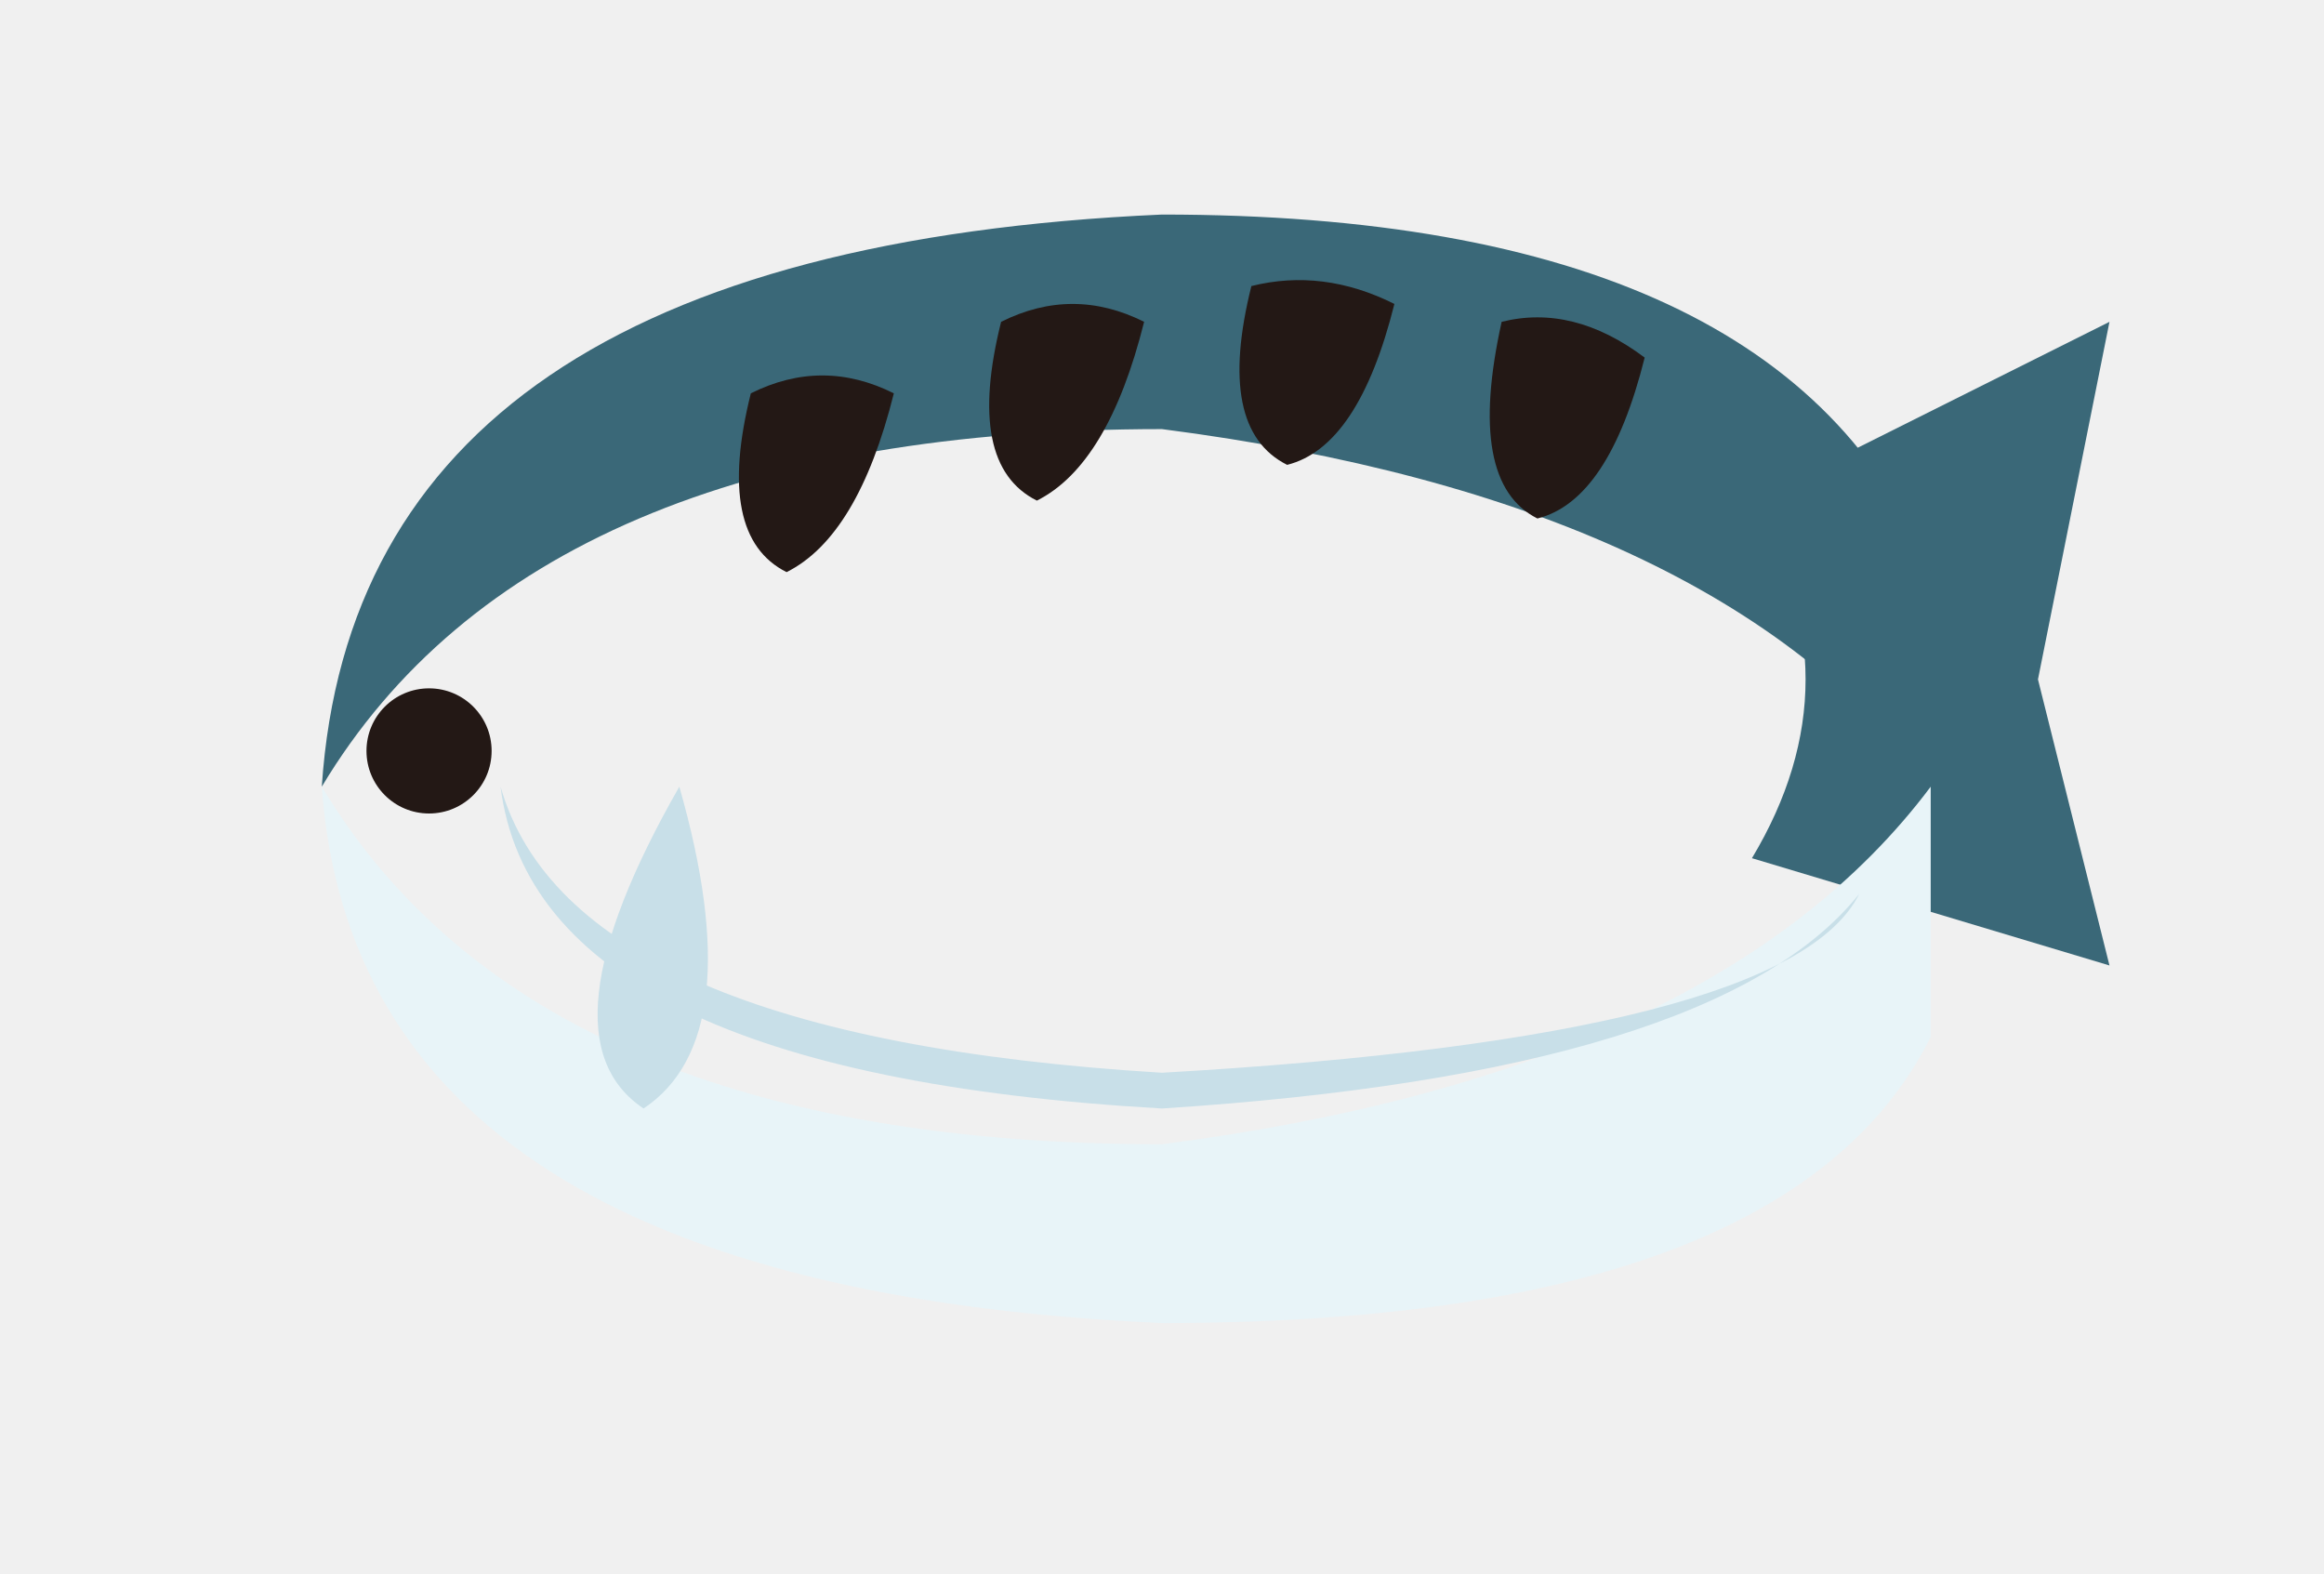
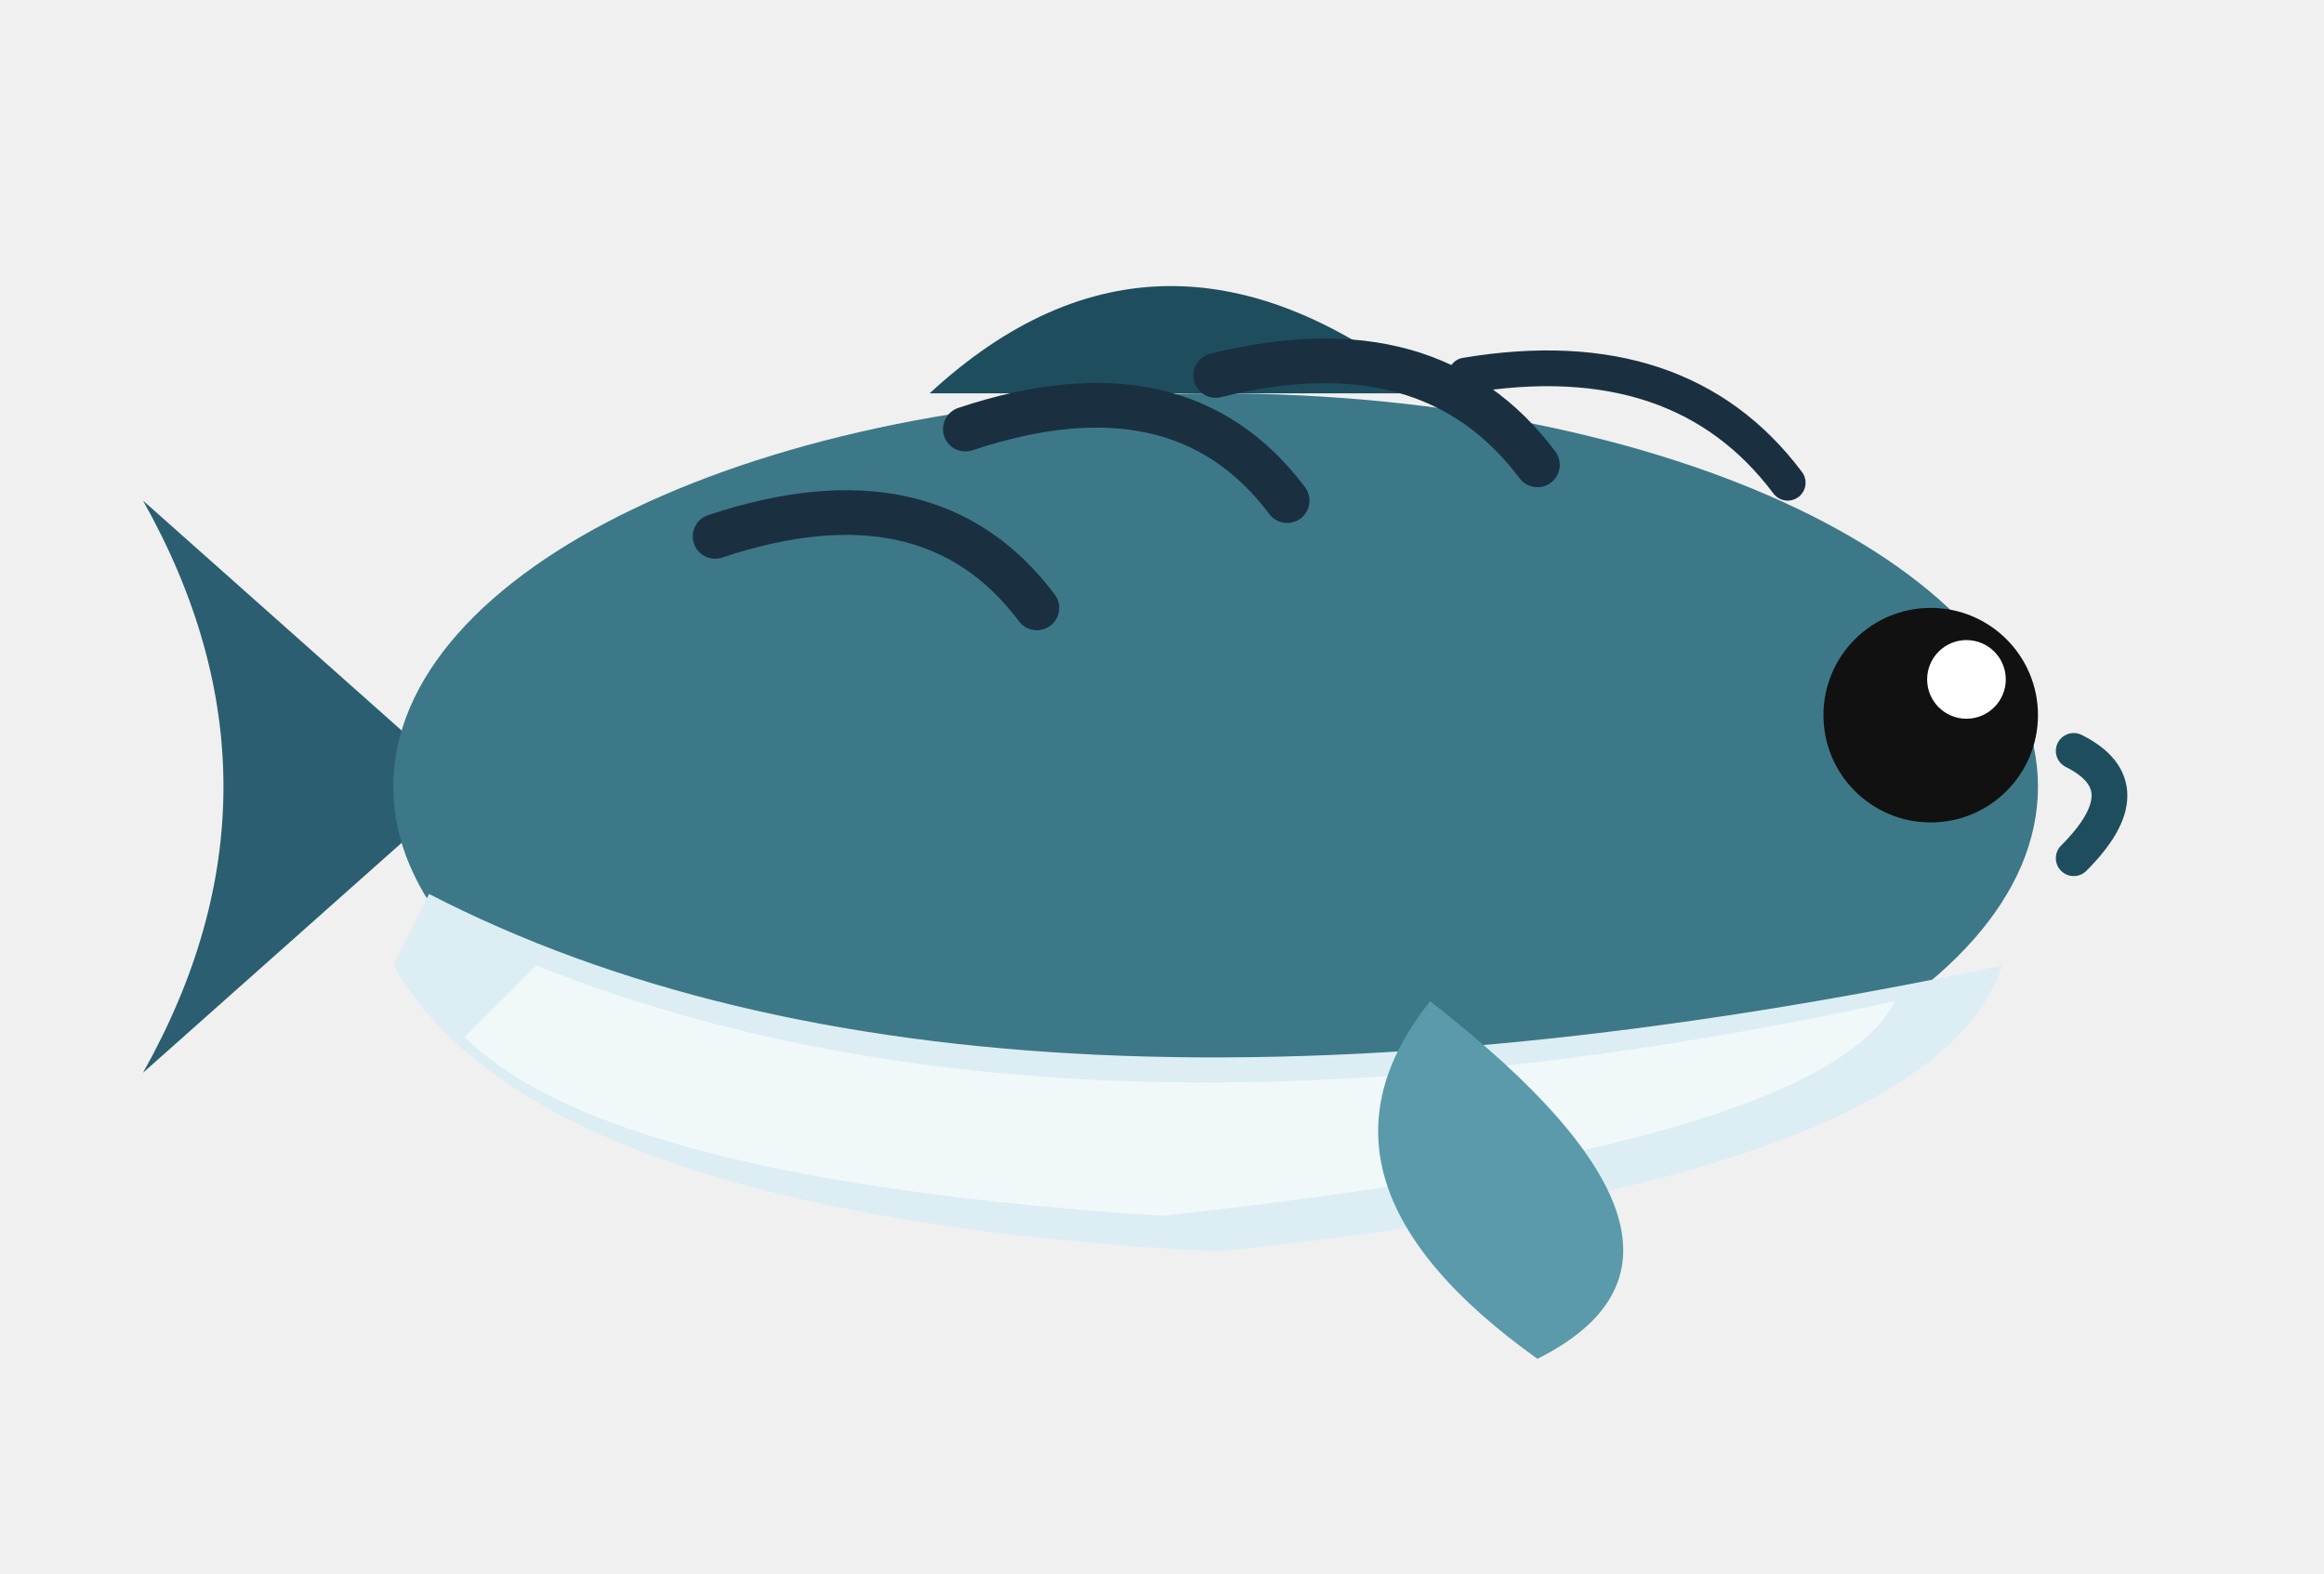
- <svg xmlns="http://www.w3.org/2000/svg" id="_レイヤー_2" width="130" height="88" viewBox="0 0 130 88">
-   <defs>
-     <style>.cls-1{fill:none;}.cls-1,.cls-2,.cls-3,.cls-4,.cls-5{stroke-width:0px;}.cls-2{fill:#3a6878;}.cls-3{fill:#c8dfe8;}.cls-4{fill:#231815;}.cls-5{fill:#e8f4f8;}</style>
-   </defs>
-   <g id="_レイヤー_1-2">
-     <path class="cls-2" d="M98,28 L118,18 L114,38 L118,54 L98,48 Q104,38 98,28Z" />
-     <path class="cls-2" d="M18,44 Q20,14 65,12 Q100,12 108,32 L108,44 Q96,28 65,24 Q30,24 18,44Z" />
-     <path class="cls-5" d="M18,44 Q20,72 65,74 Q100,74 108,58 L108,44 Q96,60 65,64 Q30,64 18,44Z" />
-     <path class="cls-3" d="M28,44 Q30,60 65,62 Q96,60 104,50 Q100,58 65,60 Q32,58 28,44Z" />
-     <path class="cls-4" d="M42,22 Q46,20 50,22 Q48,30 44,32 Q40,30 42,22Z" />
-     <path class="cls-4" d="M56,18 Q60,16 64,18 Q62,26 58,28 Q54,26 56,18Z" />
-     <path class="cls-4" d="M70,16 Q74,15 78,17 Q76,25 72,26 Q68,24 70,16Z" />
-     <path class="cls-4" d="M84,18 Q88,17 92,20 Q90,28 86,29 Q82,27 84,18Z" />
-     <circle class="cls-4" cx="24" cy="42" r="3.5" />
-     <path class="cls-3" d="M38,44 Q42,58 36,62 Q30,58 38,44Z" />
-     <rect class="cls-1" width="130" height="88" />
-   </g>
+ <svg xmlns="http://www.w3.org/2000/svg" viewBox="0 0 130 88">
+   <path d="M8,28 L26,44 L8,60 Q17,44 8,28Z" fill="#2a5e70" />
+   <ellipse cx="68" cy="44" rx="46" ry="22" fill="#3d7888" />
+   <path d="M24,50 Q55,66 112,54 Q108,66 68,70 Q30,68 22,54Z" fill="#dceef4" />
+   <path d="M30,54 Q60,66 106,56 Q102,64 65,68 Q34,66 26,58Z" fill="#f0f8fa" />
+   <path d="M52,22 Q65,10 80,22 Z" fill="#1e4e5e" />
+   <path d="M80,56 Q98,70 86,76 Q72,66 80,56Z" fill="#5a9aaa" />
+   <path d="M40,30 Q52,26 58,34" stroke="#1a3040" stroke-width="2.5" fill="none" stroke-linecap="round" />
+   <path d="M54,24 Q66,20 72,28" stroke="#1a3040" stroke-width="2.5" fill="none" stroke-linecap="round" />
+   <path d="M68,21 Q80,18 86,26" stroke="#1a3040" stroke-width="2.5" fill="none" stroke-linecap="round" />
+   <path d="M82,21 Q94,19 100,27" stroke="#1a3040" stroke-width="2" fill="none" stroke-linecap="round" />
+   <circle cx="108" cy="40" r="6" fill="#111111" />
+   <circle cx="110" cy="38" r="2.2" fill="white" />
+   <path d="M116,42 Q120,44 116,48" stroke="#1e4e5e" stroke-width="2" fill="none" stroke-linecap="round" />
</svg>
